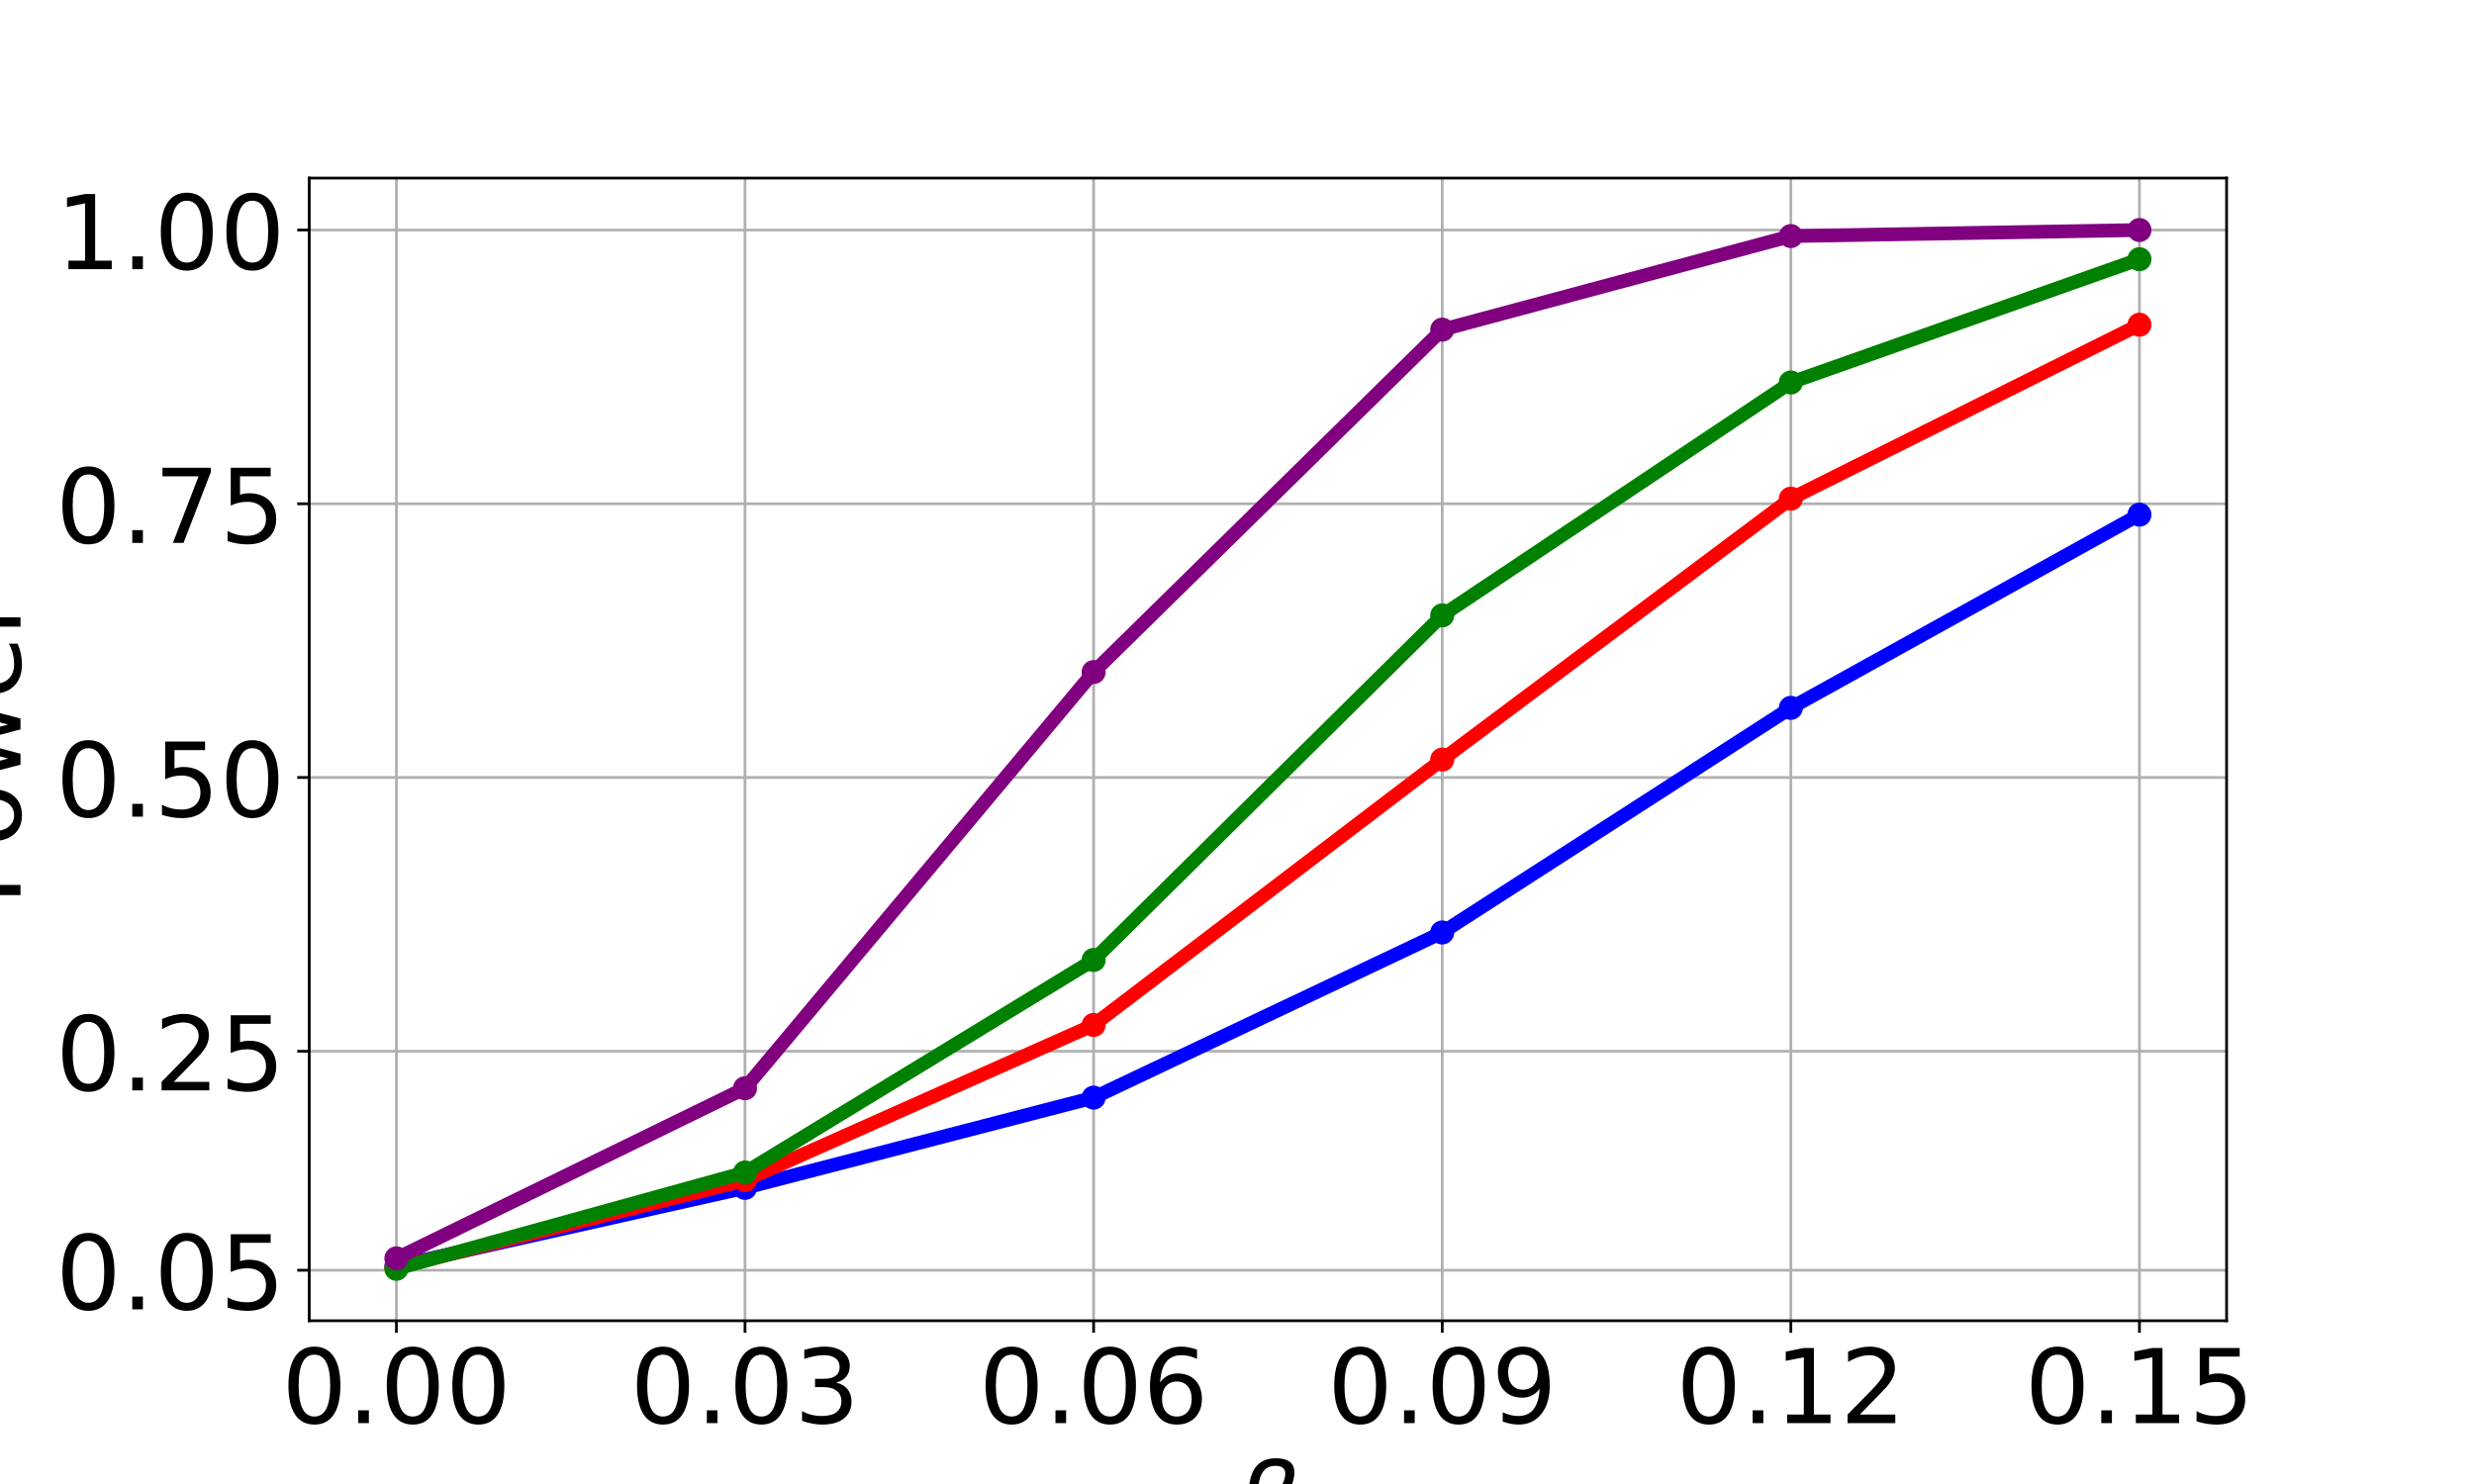
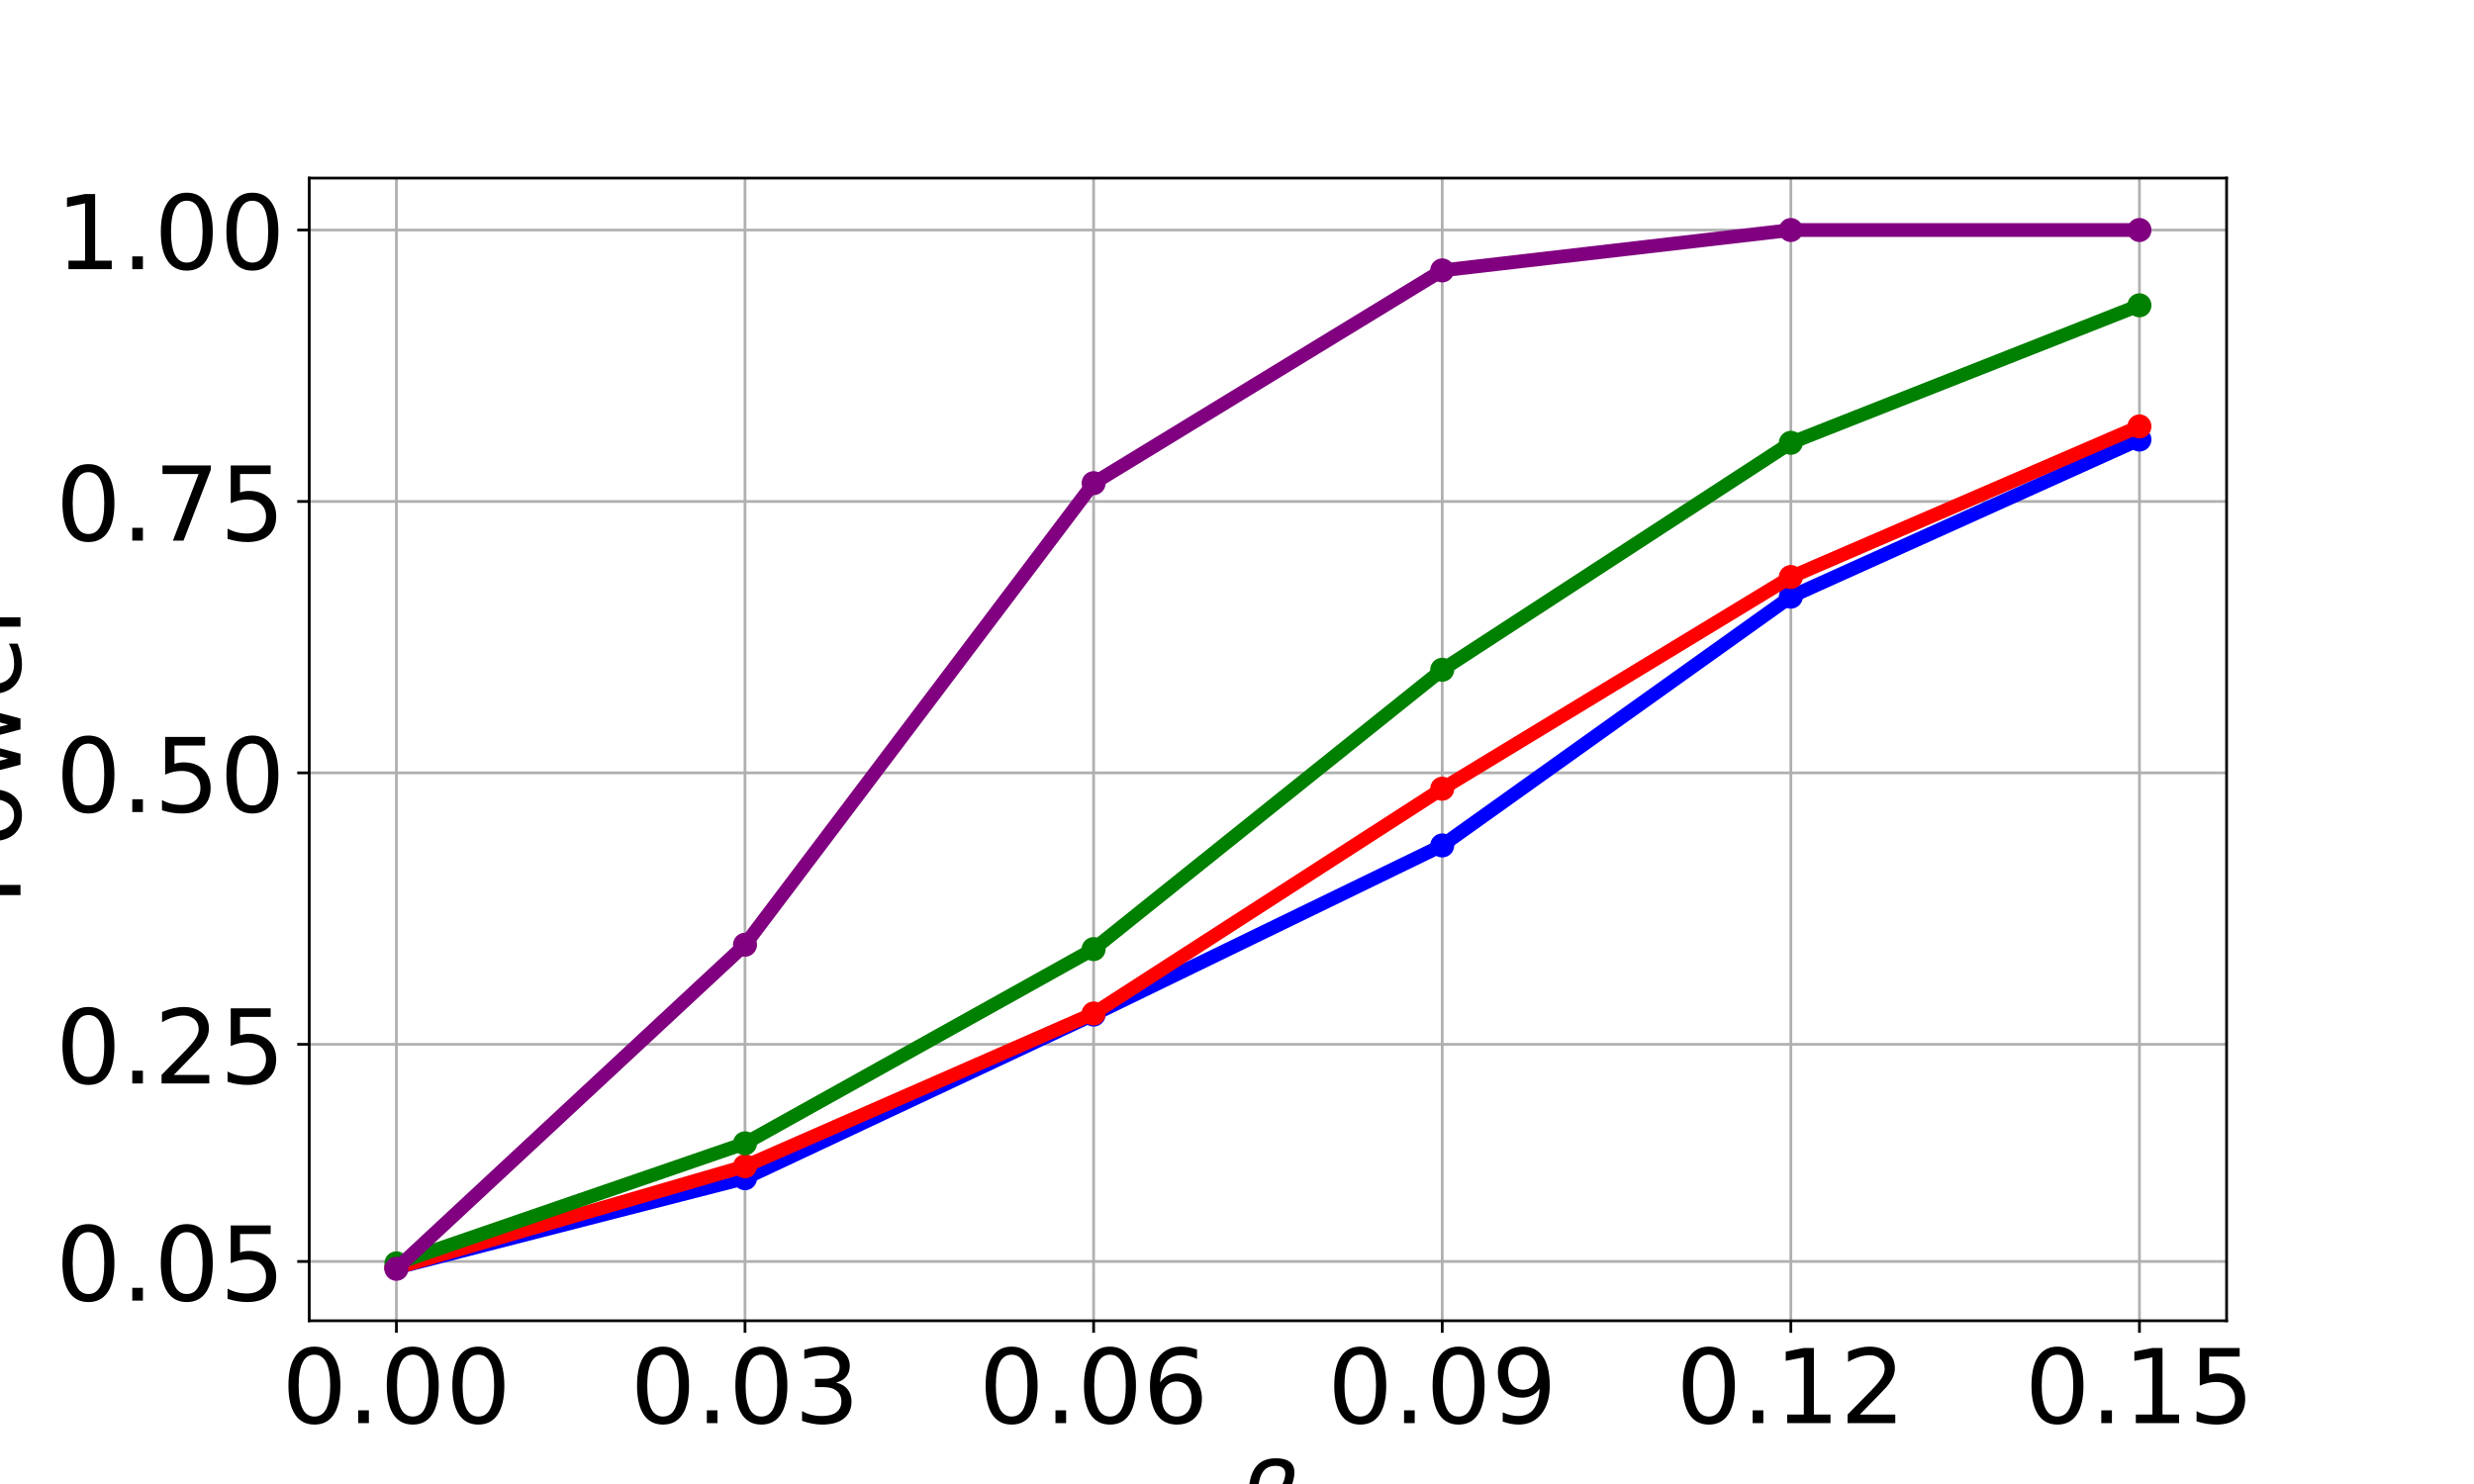
<svg xmlns="http://www.w3.org/2000/svg" xmlns:xlink="http://www.w3.org/1999/xlink" width="720pt" height="432pt" viewBox="0 0 720 432" version="1.1">
  <defs>
    <style type="text/css">*{stroke-linejoin: round; stroke-linecap: butt}</style>
  </defs>
  <g id="figure_1">
    <g id="patch_1">
      <path d="M 0 432  L 720 432  L 720 0  L 0 0  z " style="fill: #ffffff" />
    </g>
    <g id="axes_1">
      <g id="patch_2">
        <path d="M 90 384.48  L 648 384.48  L 648 51.84  L 90 51.84  z " style="fill: #ffffff" />
      </g>
      <g id="matplotlib.axis_1">
        <g id="xtick_1">
          <g id="line2d_1">
-             <path d="M 115.364 384.48  L 115.364 51.84  " clip-path="url(#p6e9e85b9b1)" style="fill: none; stroke: #b0b0b0; stroke-width: 0.8; stroke-linecap: square" />
+             <path d="M 115.364 384.48  L 115.364 51.84  " clip-path="url(#p443ce9a5bc)" style="fill: none; stroke: #b0b0b0; stroke-width: 0.8; stroke-linecap: square" />
          </g>
          <g id="line2d_2">
            <defs>
-               <path id="m8e87f7d004" d="M 0 0  L 0 3.5  " style="stroke: #000000; stroke-width: 0.8" />
+               <path id="md087012f64" d="M 0 0  L 0 3.5  " style="stroke: #000000; stroke-width: 0.8" />
            </defs>
            <g>
-               <use xlink:href="#m8e87f7d004" x="115.364" y="384.48" style="stroke: #000000; stroke-width: 0.8" />
+               <use xlink:href="#md087012f64" x="115.364" y="384.48" style="stroke: #000000; stroke-width: 0.8" />
            </g>
          </g>
          <g id="text_1">
            <g transform="translate(81.9652 414.2753) scale(0.3 -0.3)">
              <defs>
                <path id="DejaVuSans-30" d="M 2034 4250  Q 1547 4250 1301 3770  Q 1056 3291 1056 2328  Q 1056 1369 1301 889  Q 1547 409 2034 409  Q 2525 409 2770 889  Q 3016 1369 3016 2328  Q 3016 3291 2770 3770  Q 2525 4250 2034 4250  z M 2034 4750  Q 2819 4750 3233 4129  Q 3647 3509 3647 2328  Q 3647 1150 3233 529  Q 2819 -91 2034 -91  Q 1250 -91 836 529  Q 422 1150 422 2328  Q 422 3509 836 4129  Q 1250 4750 2034 4750  z " transform="scale(0.015625)" />
                <path id="DejaVuSans-2e" d="M 684 794  L 1344 794  L 1344 0  L 684 0  L 684 794  z " transform="scale(0.015625)" />
              </defs>
              <use xlink:href="#DejaVuSans-30" />
              <use xlink:href="#DejaVuSans-2e" x="63.623" />
              <use xlink:href="#DejaVuSans-30" x="95.41" />
              <use xlink:href="#DejaVuSans-30" x="159.033" />
            </g>
          </g>
        </g>
        <g id="xtick_2">
          <g id="line2d_3">
-             <path d="M 216.818 384.48  L 216.818 51.84  " clip-path="url(#p6e9e85b9b1)" style="fill: none; stroke: #b0b0b0; stroke-width: 0.8; stroke-linecap: square" />
+             <path d="M 216.818 384.48  L 216.818 51.84  " clip-path="url(#p443ce9a5bc)" style="fill: none; stroke: #b0b0b0; stroke-width: 0.8; stroke-linecap: square" />
          </g>
          <g id="line2d_4">
            <g>
-               <use xlink:href="#m8e87f7d004" x="216.818" y="384.48" style="stroke: #000000; stroke-width: 0.8" />
+               <use xlink:href="#md087012f64" x="216.818" y="384.48" style="stroke: #000000; stroke-width: 0.8" />
            </g>
          </g>
          <g id="text_2">
            <g transform="translate(183.4197 414.2753) scale(0.3 -0.3)">
              <defs>
                <path id="DejaVuSans-33" d="M 2597 2516  Q 3050 2419 3304 2112  Q 3559 1806 3559 1356  Q 3559 666 3084 287  Q 2609 -91 1734 -91  Q 1441 -91 1130 -33  Q 819 25 488 141  L 488 750  Q 750 597 1062 519  Q 1375 441 1716 441  Q 2309 441 2620 675  Q 2931 909 2931 1356  Q 2931 1769 2642 2001  Q 2353 2234 1838 2234  L 1294 2234  L 1294 2753  L 1863 2753  Q 2328 2753 2575 2939  Q 2822 3125 2822 3475  Q 2822 3834 2567 4026  Q 2313 4219 1838 4219  Q 1578 4219 1281 4162  Q 984 4106 628 3988  L 628 4550  Q 988 4650 1302 4700  Q 1616 4750 1894 4750  Q 2613 4750 3031 4423  Q 3450 4097 3450 3541  Q 3450 3153 3228 2886  Q 3006 2619 2597 2516  z " transform="scale(0.015625)" />
              </defs>
              <use xlink:href="#DejaVuSans-30" />
              <use xlink:href="#DejaVuSans-2e" x="63.623" />
              <use xlink:href="#DejaVuSans-30" x="95.41" />
              <use xlink:href="#DejaVuSans-33" x="159.033" />
            </g>
          </g>
        </g>
        <g id="xtick_3">
          <g id="line2d_5">
-             <path d="M 318.273 384.48  L 318.273 51.84  " clip-path="url(#p6e9e85b9b1)" style="fill: none; stroke: #b0b0b0; stroke-width: 0.8; stroke-linecap: square" />
+             <path d="M 318.273 384.48  L 318.273 51.84  " clip-path="url(#p443ce9a5bc)" style="fill: none; stroke: #b0b0b0; stroke-width: 0.8; stroke-linecap: square" />
          </g>
          <g id="line2d_6">
            <g>
-               <use xlink:href="#m8e87f7d004" x="318.273" y="384.48" style="stroke: #000000; stroke-width: 0.8" />
+               <use xlink:href="#md087012f64" x="318.273" y="384.48" style="stroke: #000000; stroke-width: 0.8" />
            </g>
          </g>
          <g id="text_3">
            <g transform="translate(284.8743 414.2753) scale(0.3 -0.3)">
              <defs>
                <path id="DejaVuSans-36" d="M 2113 2584  Q 1688 2584 1439 2293  Q 1191 2003 1191 1497  Q 1191 994 1439 701  Q 1688 409 2113 409  Q 2538 409 2786 701  Q 3034 994 3034 1497  Q 3034 2003 2786 2293  Q 2538 2584 2113 2584  z M 3366 4563  L 3366 3988  Q 3128 4100 2886 4159  Q 2644 4219 2406 4219  Q 1781 4219 1451 3797  Q 1122 3375 1075 2522  Q 1259 2794 1537 2939  Q 1816 3084 2150 3084  Q 2853 3084 3261 2657  Q 3669 2231 3669 1497  Q 3669 778 3244 343  Q 2819 -91 2113 -91  Q 1303 -91 875 529  Q 447 1150 447 2328  Q 447 3434 972 4092  Q 1497 4750 2381 4750  Q 2619 4750 2861 4703  Q 3103 4656 3366 4563  z " transform="scale(0.015625)" />
              </defs>
              <use xlink:href="#DejaVuSans-30" />
              <use xlink:href="#DejaVuSans-2e" x="63.623" />
              <use xlink:href="#DejaVuSans-30" x="95.41" />
              <use xlink:href="#DejaVuSans-36" x="159.033" />
            </g>
          </g>
        </g>
        <g id="xtick_4">
          <g id="line2d_7">
-             <path d="M 419.727 384.48  L 419.727 51.84  " clip-path="url(#p6e9e85b9b1)" style="fill: none; stroke: #b0b0b0; stroke-width: 0.8; stroke-linecap: square" />
+             <path d="M 419.727 384.48  L 419.727 51.84  " clip-path="url(#p443ce9a5bc)" style="fill: none; stroke: #b0b0b0; stroke-width: 0.8; stroke-linecap: square" />
          </g>
          <g id="line2d_8">
            <g>
-               <use xlink:href="#m8e87f7d004" x="419.727" y="384.48" style="stroke: #000000; stroke-width: 0.8" />
+               <use xlink:href="#md087012f64" x="419.727" y="384.48" style="stroke: #000000; stroke-width: 0.8" />
            </g>
          </g>
          <g id="text_4">
            <g transform="translate(386.3288 414.2753) scale(0.3 -0.3)">
              <defs>
                <path id="DejaVuSans-39" d="M 703 97  L 703 672  Q 941 559 1184 500  Q 1428 441 1663 441  Q 2288 441 2617 861  Q 2947 1281 2994 2138  Q 2813 1869 2534 1725  Q 2256 1581 1919 1581  Q 1219 1581 811 2004  Q 403 2428 403 3163  Q 403 3881 828 4315  Q 1253 4750 1959 4750  Q 2769 4750 3195 4129  Q 3622 3509 3622 2328  Q 3622 1225 3098 567  Q 2575 -91 1691 -91  Q 1453 -91 1209 -44  Q 966 3 703 97  z M 1959 2075  Q 2384 2075 2632 2365  Q 2881 2656 2881 3163  Q 2881 3666 2632 3958  Q 2384 4250 1959 4250  Q 1534 4250 1286 3958  Q 1038 3666 1038 3163  Q 1038 2656 1286 2365  Q 1534 2075 1959 2075  z " transform="scale(0.015625)" />
              </defs>
              <use xlink:href="#DejaVuSans-30" />
              <use xlink:href="#DejaVuSans-2e" x="63.623" />
              <use xlink:href="#DejaVuSans-30" x="95.41" />
              <use xlink:href="#DejaVuSans-39" x="159.033" />
            </g>
          </g>
        </g>
        <g id="xtick_5">
          <g id="line2d_9">
-             <path d="M 521.182 384.48  L 521.182 51.84  " clip-path="url(#p6e9e85b9b1)" style="fill: none; stroke: #b0b0b0; stroke-width: 0.8; stroke-linecap: square" />
+             <path d="M 521.182 384.48  L 521.182 51.84  " clip-path="url(#p443ce9a5bc)" style="fill: none; stroke: #b0b0b0; stroke-width: 0.8; stroke-linecap: square" />
          </g>
          <g id="line2d_10">
            <g>
-               <use xlink:href="#m8e87f7d004" x="521.182" y="384.48" style="stroke: #000000; stroke-width: 0.8" />
+               <use xlink:href="#md087012f64" x="521.182" y="384.48" style="stroke: #000000; stroke-width: 0.8" />
            </g>
          </g>
          <g id="text_5">
            <g transform="translate(487.7834 414.2753) scale(0.3 -0.3)">
              <defs>
                <path id="DejaVuSans-31" d="M 794 531  L 1825 531  L 1825 4091  L 703 3866  L 703 4441  L 1819 4666  L 2450 4666  L 2450 531  L 3481 531  L 3481 0  L 794 0  L 794 531  z " transform="scale(0.015625)" />
                <path id="DejaVuSans-32" d="M 1228 531  L 3431 531  L 3431 0  L 469 0  L 469 531  Q 828 903 1448 1529  Q 2069 2156 2228 2338  Q 2531 2678 2651 2914  Q 2772 3150 2772 3378  Q 2772 3750 2511 3984  Q 2250 4219 1831 4219  Q 1534 4219 1204 4116  Q 875 4013 500 3803  L 500 4441  Q 881 4594 1212 4672  Q 1544 4750 1819 4750  Q 2544 4750 2975 4387  Q 3406 4025 3406 3419  Q 3406 3131 3298 2873  Q 3191 2616 2906 2266  Q 2828 2175 2409 1742  Q 1991 1309 1228 531  z " transform="scale(0.015625)" />
              </defs>
              <use xlink:href="#DejaVuSans-30" />
              <use xlink:href="#DejaVuSans-2e" x="63.623" />
              <use xlink:href="#DejaVuSans-31" x="95.41" />
              <use xlink:href="#DejaVuSans-32" x="159.033" />
            </g>
          </g>
        </g>
        <g id="xtick_6">
          <g id="line2d_11">
-             <path d="M 622.636 384.48  L 622.636 51.84  " clip-path="url(#p6e9e85b9b1)" style="fill: none; stroke: #b0b0b0; stroke-width: 0.8; stroke-linecap: square" />
+             <path d="M 622.636 384.48  L 622.636 51.84  " clip-path="url(#p443ce9a5bc)" style="fill: none; stroke: #b0b0b0; stroke-width: 0.8; stroke-linecap: square" />
          </g>
          <g id="line2d_12">
            <g>
-               <use xlink:href="#m8e87f7d004" x="622.636" y="384.48" style="stroke: #000000; stroke-width: 0.8" />
+               <use xlink:href="#md087012f64" x="622.636" y="384.48" style="stroke: #000000; stroke-width: 0.8" />
            </g>
          </g>
          <g id="text_6">
            <g transform="translate(589.2379 414.2753) scale(0.3 -0.3)">
              <defs>
                <path id="DejaVuSans-35" d="M 691 4666  L 3169 4666  L 3169 4134  L 1269 4134  L 1269 2991  Q 1406 3038 1543 3061  Q 1681 3084 1819 3084  Q 2600 3084 3056 2656  Q 3513 2228 3513 1497  Q 3513 744 3044 326  Q 2575 -91 1722 -91  Q 1428 -91 1123 -41  Q 819 9 494 109  L 494 744  Q 775 591 1075 516  Q 1375 441 1709 441  Q 2250 441 2565 725  Q 2881 1009 2881 1497  Q 2881 1984 2565 2268  Q 2250 2553 1709 2553  Q 1456 2553 1204 2497  Q 953 2441 691 2322  L 691 4666  z " transform="scale(0.015625)" />
              </defs>
              <use xlink:href="#DejaVuSans-30" />
              <use xlink:href="#DejaVuSans-2e" x="63.623" />
              <use xlink:href="#DejaVuSans-31" x="95.41" />
              <use xlink:href="#DejaVuSans-35" x="159.033" />
            </g>
          </g>
        </g>
        <g id="text_7">
          <g transform="translate(359.4 447.6144) scale(0.3 -0.3)">
            <defs>
              <path id="DejaVuSans-Oblique-3b2" d="M 872 216  L 572 -1331  L -6 -1331  L 928 3478  Q 1206 4903 2538 4903  Q 3888 4903 3659 3700  Q 3503 2844 2894 2531  Q 3713 2250 3553 1416  Q 3272 -69 1759 -66  Q 1097 -63 872 216  z M 1019 966  Q 1259 422 1875 425  Q 2775 425 2966 1406  Q 3138 2288 1675 2219  L 1778 2750  Q 2909 2731 3106 3750  Q 3241 4438 2509 4434  Q 1691 4434 1503 3459  L 1019 966  z " transform="scale(0.015625)" />
            </defs>
            <use xlink:href="#DejaVuSans-Oblique-3b2" transform="translate(0 0.390625)" />
          </g>
        </g>
      </g>
      <g id="matplotlib.axis_2">
        <g id="ytick_1">
          <g id="line2d_13">
-             <path d="M 90 306.019  L 648 306.019  " clip-path="url(#p6e9e85b9b1)" style="fill: none; stroke: #b0b0b0; stroke-width: 0.8; stroke-linecap: square" />
+             <path d="M 90 304.004  L 648 304.004  " clip-path="url(#p443ce9a5bc)" style="fill: none; stroke: #b0b0b0; stroke-width: 0.8; stroke-linecap: square" />
          </g>
          <g id="line2d_14">
            <defs>
-               <path id="m026229340a" d="M 0 0  L -3.5 0  " style="stroke: #000000; stroke-width: 0.8" />
+               <path id="ma4dfcb75f3" d="M 0 0  L -3.5 0  " style="stroke: #000000; stroke-width: 0.8" />
            </defs>
            <g>
-               <use xlink:href="#m026229340a" x="90" y="306.019" style="stroke: #000000; stroke-width: 0.8" />
+               <use xlink:href="#ma4dfcb75f3" x="90" y="304.004" style="stroke: #000000; stroke-width: 0.8" />
            </g>
          </g>
          <g id="text_8">
-             <g transform="translate(16.20312 317.4171) scale(0.3 -0.3)">
+             <g transform="translate(16.20312 315.4018) scale(0.3 -0.3)">
              <use xlink:href="#DejaVuSans-30" />
              <use xlink:href="#DejaVuSans-2e" x="63.623" />
              <use xlink:href="#DejaVuSans-32" x="95.41" />
              <use xlink:href="#DejaVuSans-35" x="159.033" />
            </g>
          </g>
        </g>
        <g id="ytick_2">
          <g id="line2d_15">
-             <path d="M 90 226.333  L 648 226.333  " clip-path="url(#p6e9e85b9b1)" style="fill: none; stroke: #b0b0b0; stroke-width: 0.8; stroke-linecap: square" />
+             <path d="M 90 224.989  L 648 224.989  " clip-path="url(#p443ce9a5bc)" style="fill: none; stroke: #b0b0b0; stroke-width: 0.8; stroke-linecap: square" />
          </g>
          <g id="line2d_16">
            <g>
-               <use xlink:href="#m026229340a" x="90" y="226.333" style="stroke: #000000; stroke-width: 0.8" />
+               <use xlink:href="#ma4dfcb75f3" x="90" y="224.989" style="stroke: #000000; stroke-width: 0.8" />
            </g>
          </g>
          <g id="text_9">
-             <g transform="translate(16.20312 237.7306) scale(0.3 -0.3)">
+             <g transform="translate(16.20312 236.3871) scale(0.3 -0.3)">
              <use xlink:href="#DejaVuSans-30" />
              <use xlink:href="#DejaVuSans-2e" x="63.623" />
              <use xlink:href="#DejaVuSans-35" x="95.41" />
              <use xlink:href="#DejaVuSans-30" x="159.033" />
            </g>
          </g>
        </g>
        <g id="ytick_3">
          <g id="line2d_17">
-             <path d="M 90 146.646  L 648 146.646  " clip-path="url(#p6e9e85b9b1)" style="fill: none; stroke: #b0b0b0; stroke-width: 0.8; stroke-linecap: square" />
+             <path d="M 90 145.975  L 648 145.975  " clip-path="url(#p443ce9a5bc)" style="fill: none; stroke: #b0b0b0; stroke-width: 0.8; stroke-linecap: square" />
          </g>
          <g id="line2d_18">
            <g>
-               <use xlink:href="#m026229340a" x="90" y="146.646" style="stroke: #000000; stroke-width: 0.8" />
+               <use xlink:href="#ma4dfcb75f3" x="90" y="145.975" style="stroke: #000000; stroke-width: 0.8" />
            </g>
          </g>
          <g id="text_10">
-             <g transform="translate(16.20312 158.0441) scale(0.3 -0.3)">
+             <g transform="translate(16.20312 157.3724) scale(0.3 -0.3)">
              <defs>
                <path id="DejaVuSans-37" d="M 525 4666  L 3525 4666  L 3525 4397  L 1831 0  L 1172 0  L 2766 4134  L 525 4134  L 525 4666  z " transform="scale(0.015625)" />
              </defs>
              <use xlink:href="#DejaVuSans-30" />
              <use xlink:href="#DejaVuSans-2e" x="63.623" />
              <use xlink:href="#DejaVuSans-37" x="95.41" />
              <use xlink:href="#DejaVuSans-35" x="159.033" />
            </g>
          </g>
        </g>
        <g id="ytick_4">
          <g id="line2d_19">
-             <path d="M 90 66.96  L 648 66.96  " clip-path="url(#p6e9e85b9b1)" style="fill: none; stroke: #b0b0b0; stroke-width: 0.8; stroke-linecap: square" />
+             <path d="M 90 66.96  L 648 66.96  " clip-path="url(#p443ce9a5bc)" style="fill: none; stroke: #b0b0b0; stroke-width: 0.8; stroke-linecap: square" />
          </g>
          <g id="line2d_20">
            <g>
-               <use xlink:href="#m026229340a" x="90" y="66.96" style="stroke: #000000; stroke-width: 0.8" />
+               <use xlink:href="#ma4dfcb75f3" x="90" y="66.96" style="stroke: #000000; stroke-width: 0.8" />
            </g>
          </g>
          <g id="text_11">
            <g transform="translate(16.20312 78.35766) scale(0.3 -0.3)">
              <use xlink:href="#DejaVuSans-31" />
              <use xlink:href="#DejaVuSans-2e" x="63.623" />
              <use xlink:href="#DejaVuSans-30" x="95.41" />
              <use xlink:href="#DejaVuSans-30" x="159.033" />
            </g>
          </g>
        </g>
        <g id="ytick_5">
          <g id="line2d_21">
-             <path d="M 90 369.769  L 648 369.769  " clip-path="url(#p6e9e85b9b1)" style="fill: none; stroke: #b0b0b0; stroke-width: 0.8; stroke-linecap: square" />
+             <path d="M 90 367.216  L 648 367.216  " clip-path="url(#p443ce9a5bc)" style="fill: none; stroke: #b0b0b0; stroke-width: 0.8; stroke-linecap: square" />
          </g>
          <g id="line2d_22">
            <g>
-               <use xlink:href="#m026229340a" x="90" y="369.769" style="stroke: #000000; stroke-width: 0.8" />
+               <use xlink:href="#ma4dfcb75f3" x="90" y="367.216" style="stroke: #000000; stroke-width: 0.8" />
            </g>
          </g>
          <g id="text_12">
-             <g transform="translate(16.20312 381.1663) scale(0.3 -0.3)">
+             <g transform="translate(16.20312 378.6135) scale(0.3 -0.3)">
              <use xlink:href="#DejaVuSans-30" />
              <use xlink:href="#DejaVuSans-2e" x="63.623" />
              <use xlink:href="#DejaVuSans-30" x="95.41" />
              <use xlink:href="#DejaVuSans-35" x="159.033" />
            </g>
          </g>
        </g>
        <g id="text_13">
          <g transform="translate(5.964062 263.5022) rotate(-90) scale(0.3 -0.3)">
            <defs>
              <path id="DejaVuSans-50" d="M 1259 4147  L 1259 2394  L 2053 2394  Q 2494 2394 2734 2622  Q 2975 2850 2975 3272  Q 2975 3691 2734 3919  Q 2494 4147 2053 4147  L 1259 4147  z M 628 4666  L 2053 4666  Q 2838 4666 3239 4311  Q 3641 3956 3641 3272  Q 3641 2581 3239 2228  Q 2838 1875 2053 1875  L 1259 1875  L 1259 0  L 628 0  L 628 4666  z " transform="scale(0.015625)" />
              <path id="DejaVuSans-6f" d="M 1959 3097  Q 1497 3097 1228 2736  Q 959 2375 959 1747  Q 959 1119 1226 758  Q 1494 397 1959 397  Q 2419 397 2687 759  Q 2956 1122 2956 1747  Q 2956 2369 2687 2733  Q 2419 3097 1959 3097  z M 1959 3584  Q 2709 3584 3137 3096  Q 3566 2609 3566 1747  Q 3566 888 3137 398  Q 2709 -91 1959 -91  Q 1206 -91 779 398  Q 353 888 353 1747  Q 353 2609 779 3096  Q 1206 3584 1959 3584  z " transform="scale(0.015625)" />
              <path id="DejaVuSans-77" d="M 269 3500  L 844 3500  L 1563 769  L 2278 3500  L 2956 3500  L 3675 769  L 4391 3500  L 4966 3500  L 4050 0  L 3372 0  L 2619 2869  L 1863 0  L 1184 0  L 269 3500  z " transform="scale(0.015625)" />
              <path id="DejaVuSans-65" d="M 3597 1894  L 3597 1613  L 953 1613  Q 991 1019 1311 708  Q 1631 397 2203 397  Q 2534 397 2845 478  Q 3156 559 3463 722  L 3463 178  Q 3153 47 2828 -22  Q 2503 -91 2169 -91  Q 1331 -91 842 396  Q 353 884 353 1716  Q 353 2575 817 3079  Q 1281 3584 2069 3584  Q 2775 3584 3186 3129  Q 3597 2675 3597 1894  z M 3022 2063  Q 3016 2534 2758 2815  Q 2500 3097 2075 3097  Q 1594 3097 1305 2825  Q 1016 2553 972 2059  L 3022 2063  z " transform="scale(0.015625)" />
              <path id="DejaVuSans-72" d="M 2631 2963  Q 2534 3019 2420 3045  Q 2306 3072 2169 3072  Q 1681 3072 1420 2755  Q 1159 2438 1159 1844  L 1159 0  L 581 0  L 581 3500  L 1159 3500  L 1159 2956  Q 1341 3275 1631 3429  Q 1922 3584 2338 3584  Q 2397 3584 2469 3576  Q 2541 3569 2628 3553  L 2631 2963  z " transform="scale(0.015625)" />
            </defs>
            <use xlink:href="#DejaVuSans-50" />
            <use xlink:href="#DejaVuSans-6f" x="56.678" />
            <use xlink:href="#DejaVuSans-77" x="117.859" />
            <use xlink:href="#DejaVuSans-65" x="199.646" />
            <use xlink:href="#DejaVuSans-72" x="261.17" />
          </g>
        </g>
      </g>
      <g id="line2d_23">
-         <path d="M 115.364 368.559  L 216.818 345.803  L 318.273 319.521  L 419.727 271.445  L 521.182 206.061  L 622.636 149.812  " clip-path="url(#p6e9e85b9b1)" style="fill: none; stroke: #0000ff; stroke-width: 4; stroke-linecap: square" />
+         <path d="M 115.364 369.042  L 216.818 342.995  L 318.273 295.348  L 419.727 246.113  L 521.182 173.689  L 622.636 127.948  " clip-path="url(#p443ce9a5bc)" style="fill: none; stroke: #0000ff; stroke-width: 4; stroke-linecap: square" />
        <defs>
-           <path id="m885dee9281" d="M 0 3  C 0.796 3 1.559 2.684 2.121 2.121  C 2.684 1.559 3 0.796 3 0  C 3 -0.796 2.684 -1.559 2.121 -2.121  C 1.559 -2.684 0.796 -3 0 -3  C -0.796 -3 -1.559 -2.684 -2.121 -2.121  C -2.684 -1.559 -3 -0.796 -3 0  C -3 0.796 -2.684 1.559 -2.121 2.121  C -1.559 2.684 -0.796 3 0 3  z " style="stroke: #0000ff" />
+           <path id="m71aa7e0c10" d="M 0 3  C 0.796 3 1.559 2.684 2.121 2.121  C 2.684 1.559 3 0.796 3 0  C 3 -0.796 2.684 -1.559 2.121 -2.121  C 1.559 -2.684 0.796 -3 0 -3  C -0.796 -3 -1.559 -2.684 -2.121 -2.121  C -2.684 -1.559 -3 -0.796 -3 0  C -3 0.796 -2.684 1.559 -2.121 2.121  C -1.559 2.684 -0.796 3 0 3  z " style="stroke: #0000ff" />
        </defs>
-         <g clip-path="url(#p6e9e85b9b1)">
-           <use xlink:href="#m885dee9281" x="115.364" y="368.559" style="fill: #0000ff; stroke: #0000ff" />
-           <use xlink:href="#m885dee9281" x="216.818" y="345.803" style="fill: #0000ff; stroke: #0000ff" />
-           <use xlink:href="#m885dee9281" x="318.273" y="319.521" style="fill: #0000ff; stroke: #0000ff" />
-           <use xlink:href="#m885dee9281" x="419.727" y="271.445" style="fill: #0000ff; stroke: #0000ff" />
-           <use xlink:href="#m885dee9281" x="521.182" y="206.061" style="fill: #0000ff; stroke: #0000ff" />
-           <use xlink:href="#m885dee9281" x="622.636" y="149.812" style="fill: #0000ff; stroke: #0000ff" />
+         <g clip-path="url(#p443ce9a5bc)">
+           <use xlink:href="#m71aa7e0c10" x="115.364" y="369.042" style="fill: #0000ff; stroke: #0000ff" />
+           <use xlink:href="#m71aa7e0c10" x="216.818" y="342.995" style="fill: #0000ff; stroke: #0000ff" />
+           <use xlink:href="#m71aa7e0c10" x="318.273" y="295.348" style="fill: #0000ff; stroke: #0000ff" />
+           <use xlink:href="#m71aa7e0c10" x="419.727" y="246.113" style="fill: #0000ff; stroke: #0000ff" />
+           <use xlink:href="#m71aa7e0c10" x="521.182" y="173.689" style="fill: #0000ff; stroke: #0000ff" />
+           <use xlink:href="#m71aa7e0c10" x="622.636" y="127.948" style="fill: #0000ff; stroke: #0000ff" />
        </g>
      </g>
      <g id="line2d_24">
-         <path d="M 115.364 369.039  L 216.818 343.559  L 318.273 298.367  L 419.727 221.125  L 521.182 145.164  L 622.636 94.524  " clip-path="url(#p6e9e85b9b1)" style="fill: none; stroke: #ff0000; stroke-width: 4; stroke-linecap: square" />
+         <path d="M 115.364 369.042  L 216.818 339.501  L 318.273 295.031  L 419.727 229.595  L 521.182 167.972  L 622.636 124.136  " clip-path="url(#p443ce9a5bc)" style="fill: none; stroke: #ff0000; stroke-width: 4; stroke-linecap: square" />
        <defs>
-           <path id="m996ec6e299" d="M 0 3  C 0.796 3 1.559 2.684 2.121 2.121  C 2.684 1.559 3 0.796 3 0  C 3 -0.796 2.684 -1.559 2.121 -2.121  C 1.559 -2.684 0.796 -3 0 -3  C -0.796 -3 -1.559 -2.684 -2.121 -2.121  C -2.684 -1.559 -3 -0.796 -3 0  C -3 0.796 -2.684 1.559 -2.121 2.121  C -1.559 2.684 -0.796 3 0 3  z " style="stroke: #ff0000" />
+           <path id="mba190f3c11" d="M 0 3  C 0.796 3 1.559 2.684 2.121 2.121  C 2.684 1.559 3 0.796 3 0  C 3 -0.796 2.684 -1.559 2.121 -2.121  C 1.559 -2.684 0.796 -3 0 -3  C -0.796 -3 -1.559 -2.684 -2.121 -2.121  C -2.684 -1.559 -3 -0.796 -3 0  C -3 0.796 -2.684 1.559 -2.121 2.121  C -1.559 2.684 -0.796 3 0 3  z " style="stroke: #ff0000" />
        </defs>
-         <g clip-path="url(#p6e9e85b9b1)">
-           <use xlink:href="#m996ec6e299" x="115.364" y="369.039" style="fill: #ff0000; stroke: #ff0000" />
-           <use xlink:href="#m996ec6e299" x="216.818" y="343.559" style="fill: #ff0000; stroke: #ff0000" />
-           <use xlink:href="#m996ec6e299" x="318.273" y="298.367" style="fill: #ff0000; stroke: #ff0000" />
-           <use xlink:href="#m996ec6e299" x="419.727" y="221.125" style="fill: #ff0000; stroke: #ff0000" />
-           <use xlink:href="#m996ec6e299" x="521.182" y="145.164" style="fill: #ff0000; stroke: #ff0000" />
-           <use xlink:href="#m996ec6e299" x="622.636" y="94.524" style="fill: #ff0000; stroke: #ff0000" />
+         <g clip-path="url(#p443ce9a5bc)">
+           <use xlink:href="#mba190f3c11" x="115.364" y="369.042" style="fill: #ff0000; stroke: #ff0000" />
+           <use xlink:href="#mba190f3c11" x="216.818" y="339.501" style="fill: #ff0000; stroke: #ff0000" />
+           <use xlink:href="#mba190f3c11" x="318.273" y="295.031" style="fill: #ff0000; stroke: #ff0000" />
+           <use xlink:href="#mba190f3c11" x="419.727" y="229.595" style="fill: #ff0000; stroke: #ff0000" />
+           <use xlink:href="#mba190f3c11" x="521.182" y="167.972" style="fill: #ff0000; stroke: #ff0000" />
+           <use xlink:href="#mba190f3c11" x="622.636" y="124.136" style="fill: #ff0000; stroke: #ff0000" />
        </g>
      </g>
      <g id="line2d_25">
-         <path d="M 115.364 369.36  L 216.818 341.315  L 318.273 279.457  L 419.727 179.138  L 521.182 111.35  L 622.636 75.453  " clip-path="url(#p6e9e85b9b1)" style="fill: none; stroke: #008000; stroke-width: 4; stroke-linecap: square" />
+         <path d="M 115.364 367.772  L 216.818 332.831  L 318.273 276.289  L 419.727 194.972  L 521.182 128.901  L 622.636 88.878  " clip-path="url(#p443ce9a5bc)" style="fill: none; stroke: #008000; stroke-width: 4; stroke-linecap: square" />
        <defs>
-           <path id="mfaad213e04" d="M 0 3  C 0.796 3 1.559 2.684 2.121 2.121  C 2.684 1.559 3 0.796 3 0  C 3 -0.796 2.684 -1.559 2.121 -2.121  C 1.559 -2.684 0.796 -3 0 -3  C -0.796 -3 -1.559 -2.684 -2.121 -2.121  C -2.684 -1.559 -3 -0.796 -3 0  C -3 0.796 -2.684 1.559 -2.121 2.121  C -1.559 2.684 -0.796 3 0 3  z " style="stroke: #008000" />
+           <path id="m30d3de53ee" d="M 0 3  C 0.796 3 1.559 2.684 2.121 2.121  C 2.684 1.559 3 0.796 3 0  C 3 -0.796 2.684 -1.559 2.121 -2.121  C 1.559 -2.684 0.796 -3 0 -3  C -0.796 -3 -1.559 -2.684 -2.121 -2.121  C -2.684 -1.559 -3 -0.796 -3 0  C -3 0.796 -2.684 1.559 -2.121 2.121  C -1.559 2.684 -0.796 3 0 3  z " style="stroke: #008000" />
        </defs>
-         <g clip-path="url(#p6e9e85b9b1)">
-           <use xlink:href="#mfaad213e04" x="115.364" y="369.36" style="fill: #008000; stroke: #008000" />
-           <use xlink:href="#mfaad213e04" x="216.818" y="341.315" style="fill: #008000; stroke: #008000" />
-           <use xlink:href="#mfaad213e04" x="318.273" y="279.457" style="fill: #008000; stroke: #008000" />
-           <use xlink:href="#mfaad213e04" x="419.727" y="179.138" style="fill: #008000; stroke: #008000" />
-           <use xlink:href="#mfaad213e04" x="521.182" y="111.35" style="fill: #008000; stroke: #008000" />
-           <use xlink:href="#mfaad213e04" x="622.636" y="75.453" style="fill: #008000; stroke: #008000" />
+         <g clip-path="url(#p443ce9a5bc)">
+           <use xlink:href="#m30d3de53ee" x="115.364" y="367.772" style="fill: #008000; stroke: #008000" />
+           <use xlink:href="#m30d3de53ee" x="216.818" y="332.831" style="fill: #008000; stroke: #008000" />
+           <use xlink:href="#m30d3de53ee" x="318.273" y="276.289" style="fill: #008000; stroke: #008000" />
+           <use xlink:href="#m30d3de53ee" x="419.727" y="194.972" style="fill: #008000; stroke: #008000" />
+           <use xlink:href="#m30d3de53ee" x="521.182" y="128.901" style="fill: #008000; stroke: #008000" />
+           <use xlink:href="#m30d3de53ee" x="622.636" y="88.878" style="fill: #008000; stroke: #008000" />
        </g>
      </g>
      <g id="line2d_26">
-         <path d="M 115.364 366.315  L 216.818 316.797  L 318.273 195.644  L 419.727 95.966  L 521.182 68.723  L 622.636 66.96  " clip-path="url(#p6e9e85b9b1)" style="fill: none; stroke: #800080; stroke-width: 4; stroke-linecap: square" />
+         <path d="M 115.364 369.36  L 216.818 275.019  L 318.273 140.654  L 419.727 78.713  L 521.182 66.96  L 622.636 66.96  " clip-path="url(#p443ce9a5bc)" style="fill: none; stroke: #800080; stroke-width: 4; stroke-linecap: square" />
        <defs>
-           <path id="md278d20c6a" d="M 0 3  C 0.796 3 1.559 2.684 2.121 2.121  C 2.684 1.559 3 0.796 3 0  C 3 -0.796 2.684 -1.559 2.121 -2.121  C 1.559 -2.684 0.796 -3 0 -3  C -0.796 -3 -1.559 -2.684 -2.121 -2.121  C -2.684 -1.559 -3 -0.796 -3 0  C -3 0.796 -2.684 1.559 -2.121 2.121  C -1.559 2.684 -0.796 3 0 3  z " style="stroke: #800080" />
+           <path id="me2b98baa3c" d="M 0 3  C 0.796 3 1.559 2.684 2.121 2.121  C 2.684 1.559 3 0.796 3 0  C 3 -0.796 2.684 -1.559 2.121 -2.121  C 1.559 -2.684 0.796 -3 0 -3  C -0.796 -3 -1.559 -2.684 -2.121 -2.121  C -2.684 -1.559 -3 -0.796 -3 0  C -3 0.796 -2.684 1.559 -2.121 2.121  C -1.559 2.684 -0.796 3 0 3  z " style="stroke: #800080" />
        </defs>
-         <g clip-path="url(#p6e9e85b9b1)">
-           <use xlink:href="#md278d20c6a" x="115.364" y="366.315" style="fill: #800080; stroke: #800080" />
-           <use xlink:href="#md278d20c6a" x="216.818" y="316.797" style="fill: #800080; stroke: #800080" />
-           <use xlink:href="#md278d20c6a" x="318.273" y="195.644" style="fill: #800080; stroke: #800080" />
-           <use xlink:href="#md278d20c6a" x="419.727" y="95.966" style="fill: #800080; stroke: #800080" />
-           <use xlink:href="#md278d20c6a" x="521.182" y="68.723" style="fill: #800080; stroke: #800080" />
-           <use xlink:href="#md278d20c6a" x="622.636" y="66.96" style="fill: #800080; stroke: #800080" />
+         <g clip-path="url(#p443ce9a5bc)">
+           <use xlink:href="#me2b98baa3c" x="115.364" y="369.36" style="fill: #800080; stroke: #800080" />
+           <use xlink:href="#me2b98baa3c" x="216.818" y="275.019" style="fill: #800080; stroke: #800080" />
+           <use xlink:href="#me2b98baa3c" x="318.273" y="140.654" style="fill: #800080; stroke: #800080" />
+           <use xlink:href="#me2b98baa3c" x="419.727" y="78.713" style="fill: #800080; stroke: #800080" />
+           <use xlink:href="#me2b98baa3c" x="521.182" y="66.96" style="fill: #800080; stroke: #800080" />
+           <use xlink:href="#me2b98baa3c" x="622.636" y="66.96" style="fill: #800080; stroke: #800080" />
        </g>
      </g>
      <g id="patch_3">
        <path d="M 90 384.48  L 90 51.84  " style="fill: none; stroke: #000000; stroke-width: 0.8; stroke-linejoin: miter; stroke-linecap: square" />
      </g>
      <g id="patch_4">
        <path d="M 648 384.48  L 648 51.84  " style="fill: none; stroke: #000000; stroke-width: 0.8; stroke-linejoin: miter; stroke-linecap: square" />
      </g>
      <g id="patch_5">
        <path d="M 90 384.48  L 648 384.48  " style="fill: none; stroke: #000000; stroke-width: 0.8; stroke-linejoin: miter; stroke-linecap: square" />
      </g>
      <g id="patch_6">
        <path d="M 90 51.84  L 648 51.84  " style="fill: none; stroke: #000000; stroke-width: 0.8; stroke-linejoin: miter; stroke-linecap: square" />
      </g>
    </g>
  </g>
  <defs>
-     <clipPath id="p6e9e85b9b1">
+     <clipPath id="p443ce9a5bc">
      <rect x="90" y="51.84" width="558" height="332.64" />
    </clipPath>
  </defs>
</svg>
